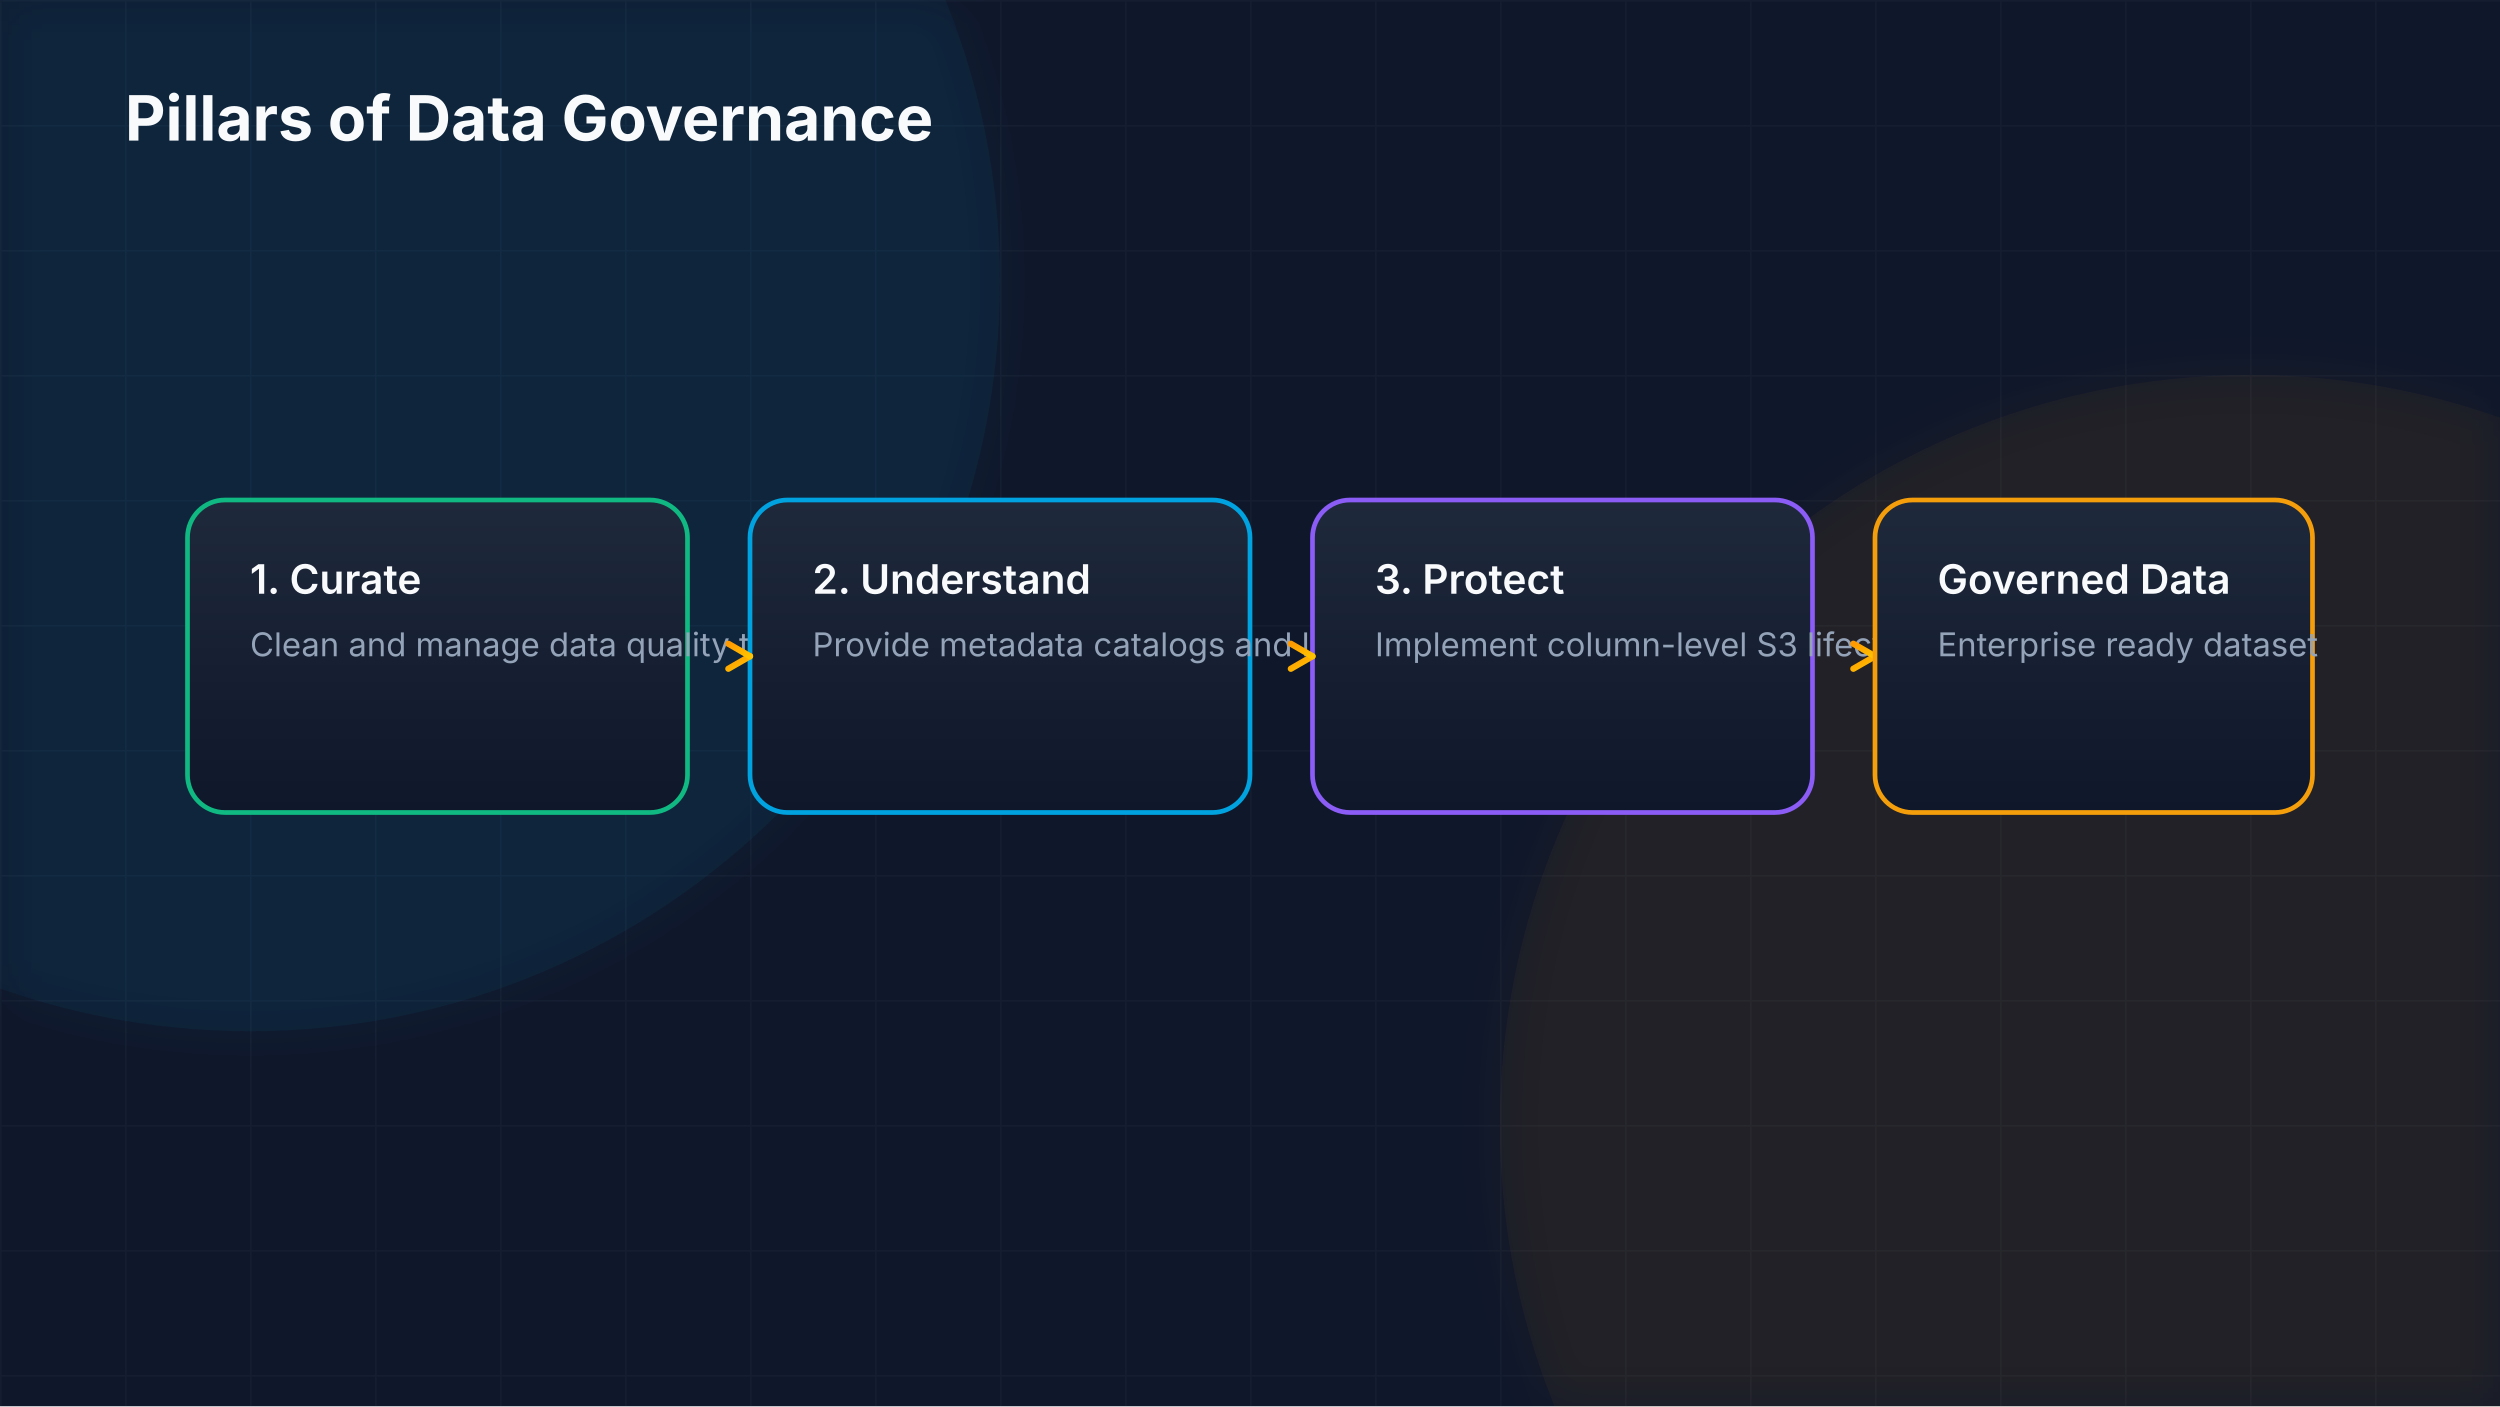
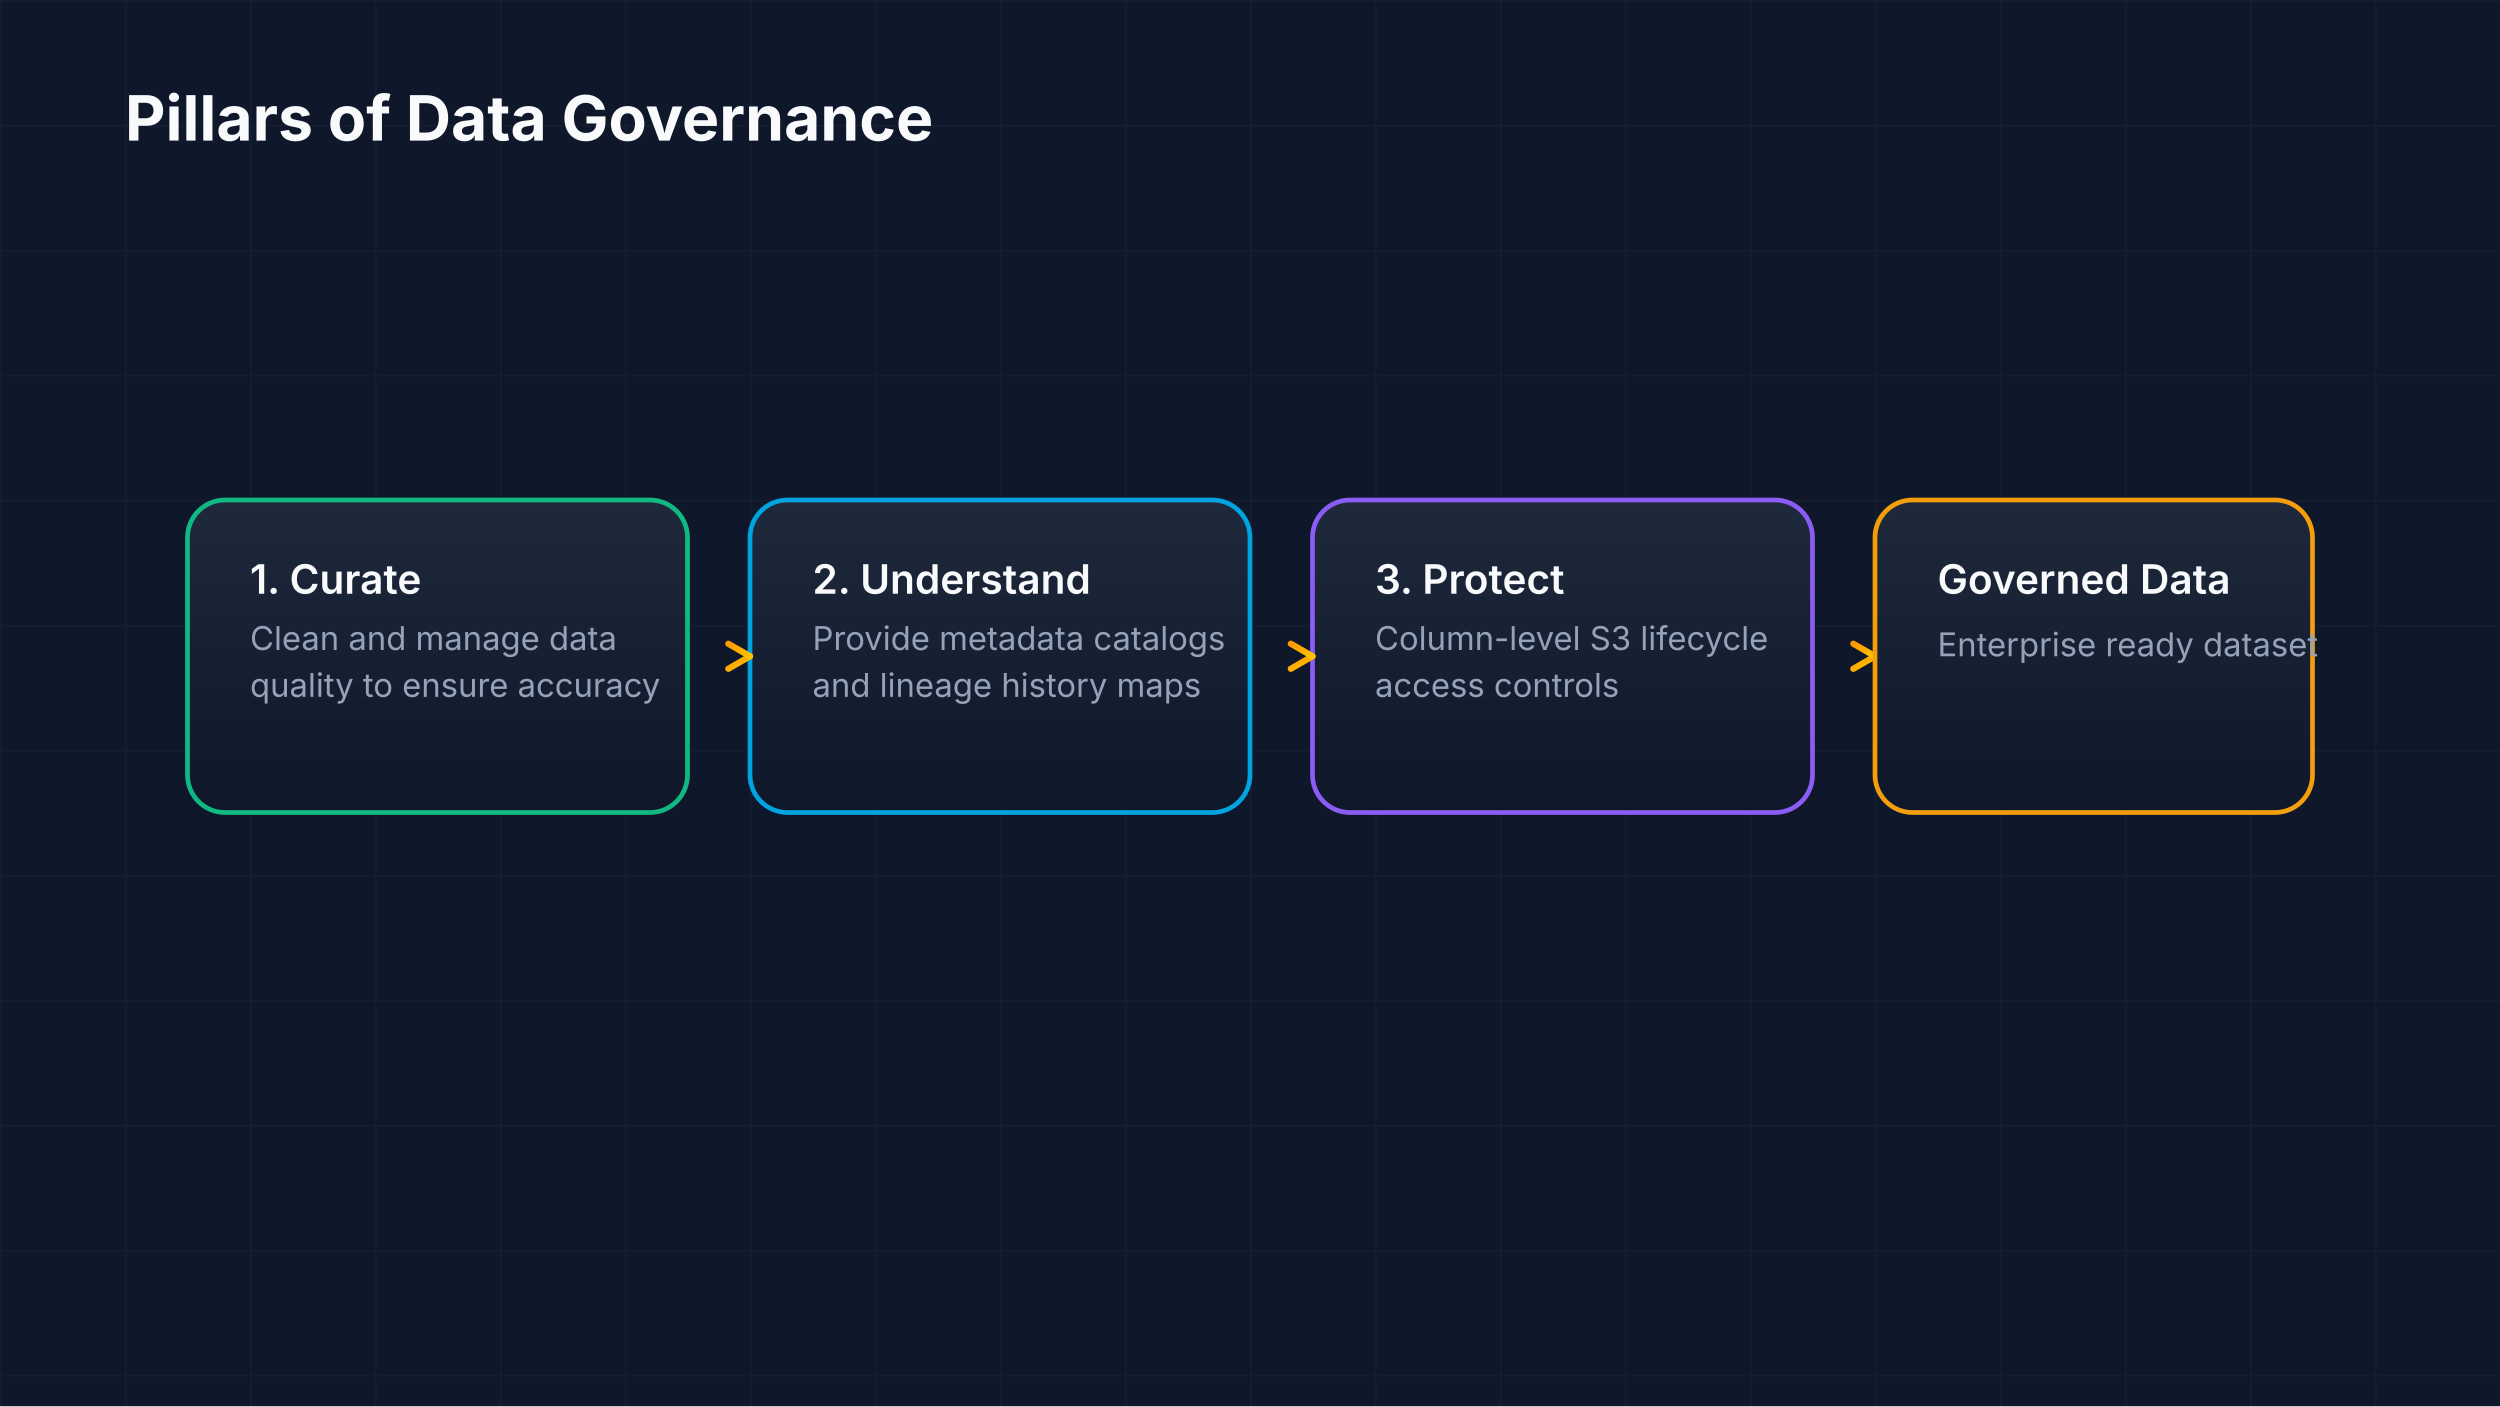
<svg xmlns="http://www.w3.org/2000/svg" viewBox="0 0 800 450" width="100%" height="100%">
  <defs>
    <linearGradient id="aws-orange" x1="0%" y1="0%" x2="100%" y2="100%">
      <stop offset="0%" stop-color="#FF9900" />
      <stop offset="100%" stop-color="#FFC400" />
    </linearGradient>
    <linearGradient id="cloud-blue" x1="0%" y1="0%" x2="100%" y2="100%">
      <stop offset="0%" stop-color="#00A3E0" />
      <stop offset="100%" stop-color="#1D70B8" />
    </linearGradient>
    <linearGradient id="success-green" x1="0%" y1="0%" x2="100%" y2="100%">
      <stop offset="0%" stop-color="#10B981" />
      <stop offset="100%" stop-color="#059669" />
    </linearGradient>
    <linearGradient id="alert-red" x1="0%" y1="0%" x2="100%" y2="100%">
      <stop offset="0%" stop-color="#EF4444" />
      <stop offset="100%" stop-color="#DC2626" />
    </linearGradient>
    <linearGradient id="warning-gold" x1="0%" y1="0%" x2="100%" y2="100%">
      <stop offset="0%" stop-color="#F59E0B" />
      <stop offset="100%" stop-color="#D97706" />
    </linearGradient>
    <linearGradient id="dark-card" x1="0%" y1="0%" x2="0%" y2="100%">
      <stop offset="0%" stop-color="#1E293B" />
      <stop offset="100%" stop-color="#0F172A" />
    </linearGradient>
    <linearGradient id="purple-glow" x1="0%" y1="0%" x2="100%" y2="100%">
      <stop offset="0%" stop-color="#8B5CF6" />
      <stop offset="100%" stop-color="#6D28D9" />
    </linearGradient>
    <filter id="glow-orange" x="-20%" y="-20%" width="140%" height="140%">
      <feGaussianBlur stdDeviation="8" result="blur" />
      <feComposite in="SourceGraphic" in2="blur" operator="over" />
    </filter>
    <filter id="glow-blue" x="-20%" y="-20%" width="140%" height="140%">
      <feGaussianBlur stdDeviation="8" result="blur" />
      <feComposite in="SourceGraphic" in2="blur" operator="over" />
    </filter>
    <pattern id="grid" width="40" height="40" patternUnits="userSpaceOnUse">
      <path d="M 40 0 L 0 0 0 40" fill="none" stroke="rgba(148, 163, 184, 0.05)" stroke-width="1" />
    </pattern>
  </defs>
  <rect width="800" height="450" fill="#0F172A" />
  <rect width="800" height="450" fill="url(#grid)" />
-   <circle cx="80" cy="90" r="240" fill="rgba(0, 163, 224, 0.05)" filter="url(#glow-blue)" />
-   <circle cx="720" cy="360" r="240" fill="rgba(255, 153, 0, 0.04)" filter="url(#glow-orange)" />
  <text x="40" y="45" font-family="Inter, system-ui, sans-serif" font-size="20" font-weight="700" fill="#F8FAFC">Pillars of Data Governance</text>
  <rect x="60" y="160" width="160" height="100" rx="12" fill="url(#dark-card)" stroke="#10B981" stroke-width="1.5" />
  <text x="80" y="190" font-family="Inter, system-ui, sans-serif" font-size="13" font-weight="600" fill="#F8FAFC">1. Curate</text>
-   <text x="80" y="210" font-family="Inter, system-ui, sans-serif" font-size="10.5" fill="#94A3B8">Clean and manage data quality to ensure accuracy</text>
+   <text x="80" y="208" font-family="Inter, system-ui, sans-serif" font-size="10.5" fill="#94A3B8">Clean and manage data<tspan x="80" dy="15">quality to ensure accuracy</tspan>
+   </text>
  <rect x="240" y="160" width="160" height="100" rx="12" fill="url(#dark-card)" stroke="#00A3E0" stroke-width="1.5" />
  <text x="260" y="190" font-family="Inter, system-ui, sans-serif" font-size="13" font-weight="600" fill="#F8FAFC">2. Understand</text>
-   <text x="260" y="210" font-family="Inter, system-ui, sans-serif" font-size="10.5" fill="#94A3B8">Provide metadata catalogs and lineage history maps</text>
+   <text x="260" y="208" font-family="Inter, system-ui, sans-serif" font-size="10.5" fill="#94A3B8">Provide metadata catalogs<tspan x="260" dy="15">and lineage history maps</tspan>
+   </text>
  <rect x="420" y="160" width="160" height="100" rx="12" fill="url(#dark-card)" stroke="#8B5CF6" stroke-width="1.5" />
  <text x="440" y="190" font-family="Inter, system-ui, sans-serif" font-size="13" font-weight="600" fill="#F8FAFC">3. Protect</text>
-   <text x="440" y="210" font-family="Inter, system-ui, sans-serif" font-size="10.5" fill="#94A3B8">Implement column-level S3 lifecycle access controls</text>
+   <text x="440" y="208" font-family="Inter, system-ui, sans-serif" font-size="10.5" fill="#94A3B8">Column-level S3 lifecycle<tspan x="440" dy="15">access controls</tspan>
+   </text>
  <line x1="220" y1="210" x2="240" y2="210" stroke="url(#aws-orange)" stroke-width="2" stroke-linecap="round" />
  <line x1="240" y1="210" x2="233.072" y2="214.0" stroke="url(#aws-orange)" stroke-width="2" stroke-linecap="round" />
  <line x1="240" y1="210" x2="233.072" y2="206.0" stroke="url(#aws-orange)" stroke-width="2" stroke-linecap="round" />
  <line x1="400" y1="210" x2="420" y2="210" stroke="url(#aws-orange)" stroke-width="2" stroke-linecap="round" />
  <line x1="420" y1="210" x2="413.072" y2="214.0" stroke="url(#aws-orange)" stroke-width="2" stroke-linecap="round" />
  <line x1="420" y1="210" x2="413.072" y2="206.0" stroke="url(#aws-orange)" stroke-width="2" stroke-linecap="round" />
  <line x1="580" y1="210" x2="600" y2="210" stroke="url(#aws-orange)" stroke-width="2" stroke-linecap="round" />
  <line x1="600" y1="210" x2="593.072" y2="214.0" stroke="url(#aws-orange)" stroke-width="2" stroke-linecap="round" />
  <line x1="600" y1="210" x2="593.072" y2="206.0" stroke="url(#aws-orange)" stroke-width="2" stroke-linecap="round" />
  <rect x="600" y="160" width="140" height="100" rx="12" fill="url(#dark-card)" stroke="#F59E0B" stroke-width="1.5" />
  <text x="620" y="190" font-family="Inter, system-ui, sans-serif" font-size="13" font-weight="600" fill="#F8FAFC">Governed Data</text>
-   <text x="620" y="210" font-family="Inter, system-ui, sans-serif" font-size="10.5" fill="#94A3B8">Enterprise ready dataset</text>
+   <text x="620" y="210" font-family="Inter, system-ui, sans-serif" font-size="10.5" fill="#94A3B8" textLength="115" lengthAdjust="spacingAndGlyphs">Enterprise ready dataset</text>
</svg>
